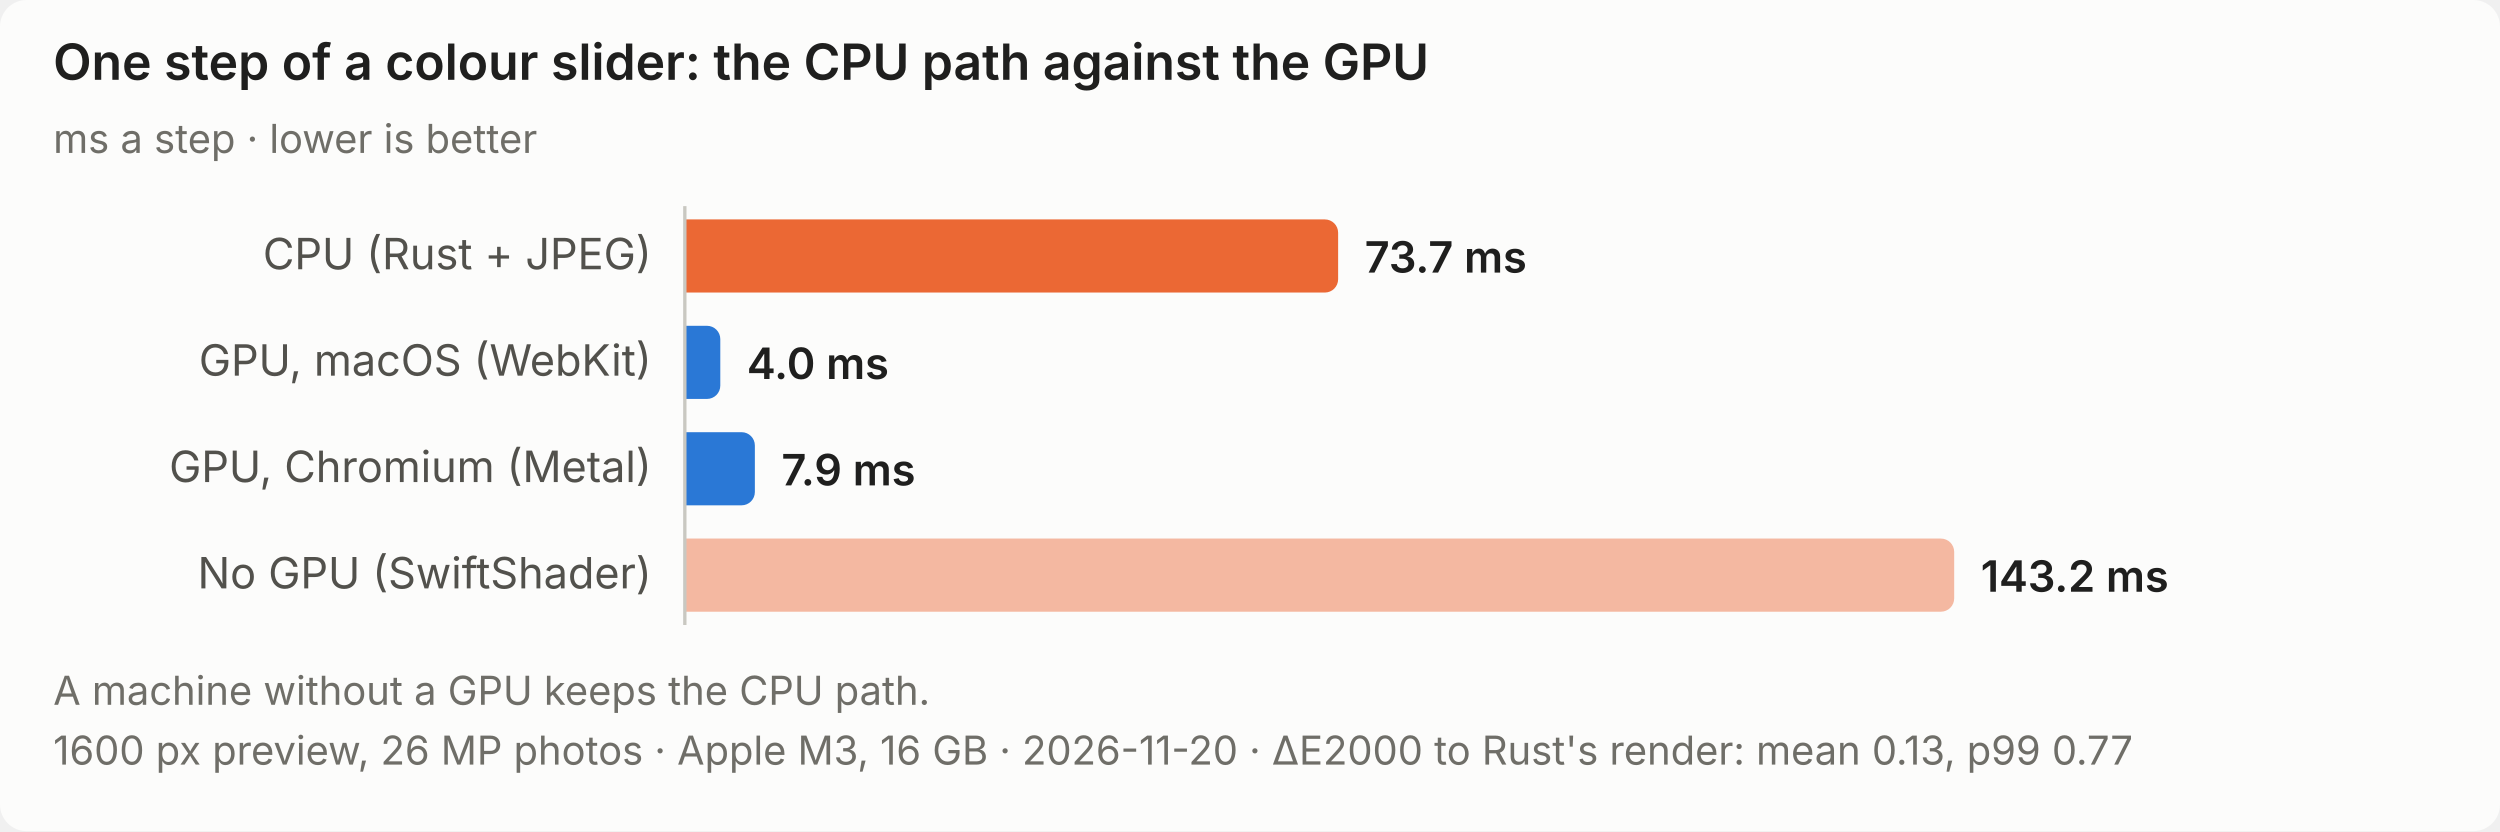
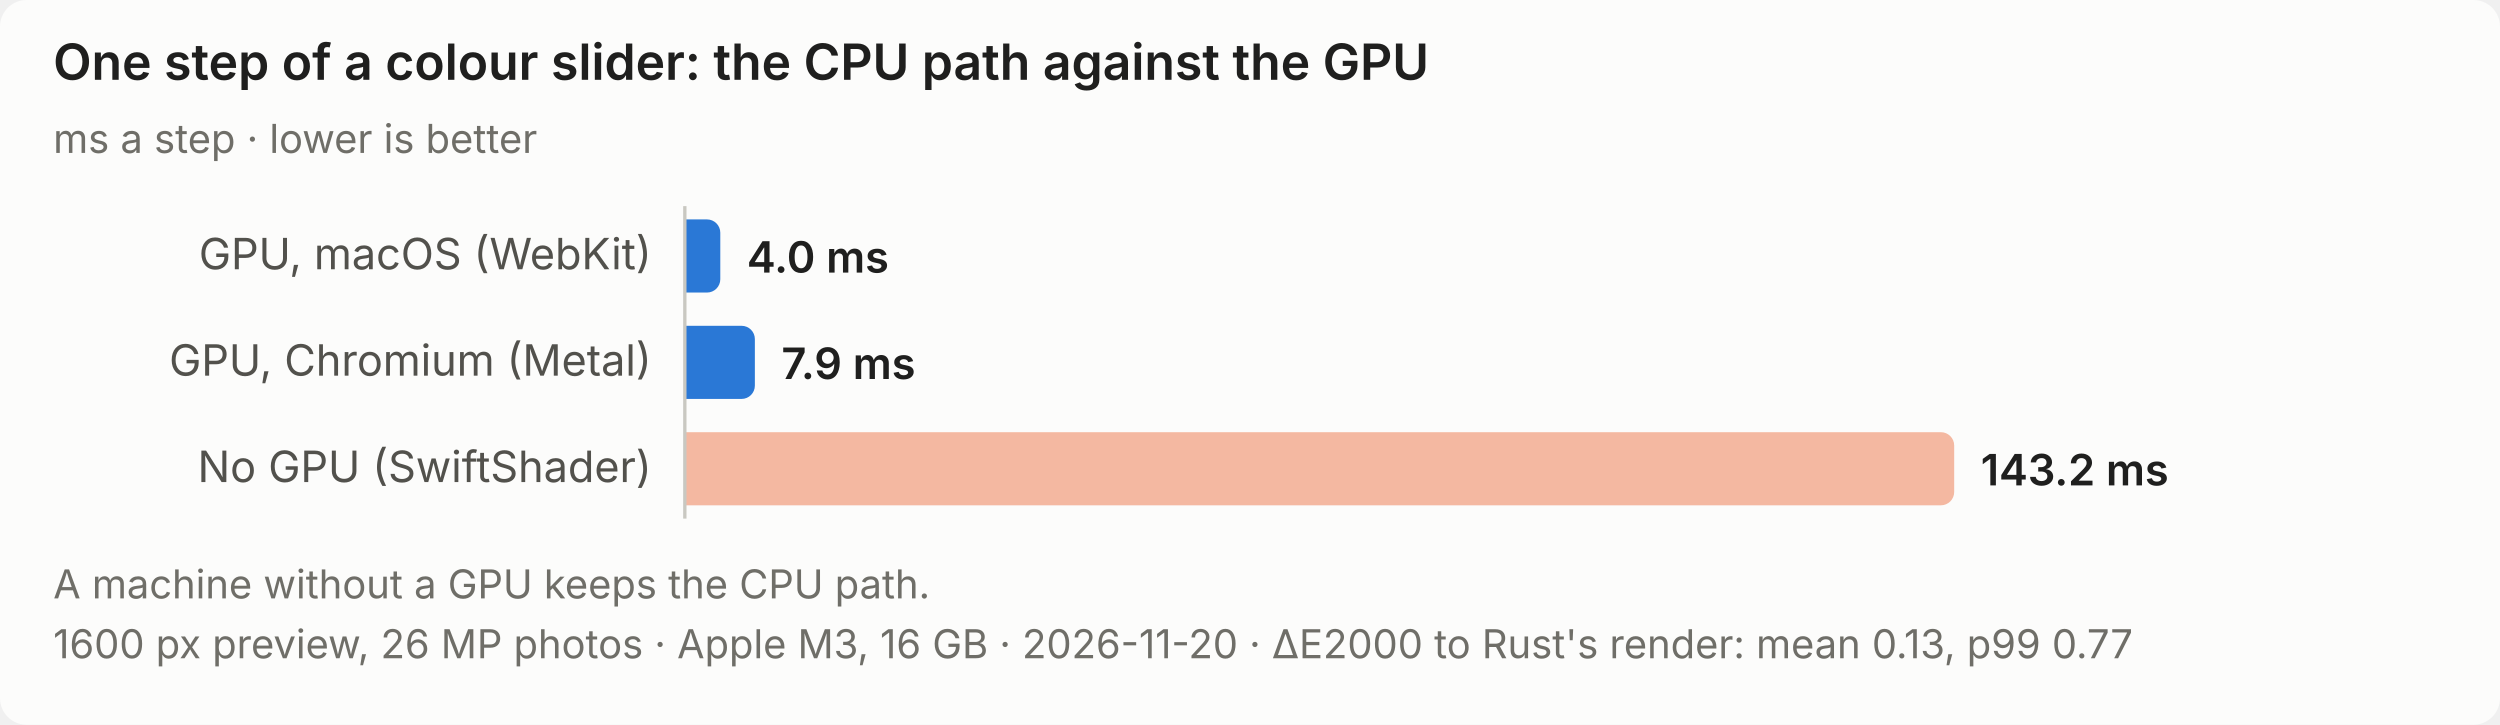
- <svg xmlns="http://www.w3.org/2000/svg" viewBox="-16 -16 752 250" width="752" height="250" role="img" aria-labelledby="t d">
+ <svg xmlns="http://www.w3.org/2000/svg" viewBox="-16 -16 752 218" width="752" height="218" role="img" aria-labelledby="t d">
  <style>
  .bg{fill:#fcfcfb} .t1{fill:#1f1f1e;font:600 13px system-ui,-apple-system,Segoe UI,sans-serif}
  .t2{fill:#52514c;font:13px system-ui,-apple-system,Segoe UI,sans-serif}
  .t3{fill:#6f6e68;font:12px system-ui,-apple-system,Segoe UI,sans-serif}
  .h{font-size:15px} .num{font-variant-numeric:tabular-nums} .axis{stroke:#c9c8c1;stroke-width:1}
  .ref{stroke:#52514c;stroke-width:1.5;stroke-dasharray:4 3} .refw{stroke:#eb6834;stroke-width:1.5;stroke-dasharray:4 3}
  .s1{fill:#2a78d6} .old{fill-opacity:.45} .s2{fill:#eb6834} .s3{fill:#1baf7a} .s4{fill:#eda100} .s5{fill:#e87ba4} .gap{stroke:#fcfcfb;stroke-width:2}
  .in{fill:#fff} .ln{fill:none;stroke:#2a78d6;stroke-width:2;stroke-linejoin:round} .band{fill:#c9c8c1;fill-opacity:.35}
  @media (prefers-color-scheme: dark){
    .bg{fill:#1a1a19} .t1{fill:#f0efec} .t2{fill:#c3c2b7} .t3{fill:#9d9c93} .axis{stroke:#45443f}
    .ref{stroke:#c3c2b7} .refw{stroke:#d95926}
    .s1{fill:#3987e5} .s2{fill:#d95926} .s3{fill:#199e70} .s4{fill:#c98500} .s5{fill:#d55181} .gap{stroke:#1a1a19}
    .ln{stroke:#3987e5} .band{fill:#45443f}
  }
</style>
-   <rect class="bg" x="-16" y="-16" width="752" height="250" rx="8" />
+   <rect class="bg" x="-16" y="-16" width="752" height="218" rx="8" />
  <text class="t1 h" x="0" y="8">One step of a colour slider: the CPU path against the GPU</text>
  <text class="t3" x="0" y="30">ms a step · lower is better</text>
-   <text class="t2" x="180" y="65" text-anchor="end">CPU (Rust + JPEG)</text>
-   <path class="s2" d="M190 50h192.508a4 4 0 0 1 4 4v14a4 4 0 0 1 -4 4h-192.508z" />
-   <text class="t1 num" x="394.508" y="66">73.7 ms</text>
-   <text class="t2" x="180" y="97" text-anchor="end">GPU, macOS (WebKit)</text>
-   <path class="s1" d="M190 82h6.665a4 4 0 0 1 4 4v14a4 4 0 0 1 -4 4h-6.665z" />
-   <text class="t1 num" x="208.665" y="98">4.0 ms</text>
-   <text class="t2" x="180" y="129" text-anchor="end">GPU, Chromium (Metal)</text>
-   <path class="s1" d="M190 114h17.064a4 4 0 0 1 4 4v14a4 4 0 0 1 -4 4h-17.064z" />
-   <text class="t1 num" x="219.064" y="130">7.9 ms</text>
-   <text class="t2" x="180" y="161" text-anchor="end">No GPU (SwiftShader)</text>
-   <path class="s2 old" d="M190 146h377.818a4 4 0 0 1 4 4v14a4 4 0 0 1 -4 4h-377.818z" />
-   <text class="t1 num" x="579.818" y="162">143.2 ms</text>
-   <line class="axis" x1="190" x2="190" y1="46" y2="172" />
-   <text class="t3" x="0" y="196">A machine without a GPU keeps the CPU path.</text>
-   <text class="t3" x="0" y="214">1600 px preview, 26 MP photos · Apple M3, 16 GB · 2026-11-20 · ΔE2000 to Rust's render: mean 0.13, p99 0.77</text>
+   <text class="t2" x="180" y="65" text-anchor="end">GPU, macOS (WebKit)</text>
+   <path class="s1" d="M190 50h6.665a4 4 0 0 1 4 4v14a4 4 0 0 1 -4 4h-6.665z" />
+   <text class="t1 num" x="208.665" y="66">4.0 ms</text>
+   <text class="t2" x="180" y="97" text-anchor="end">GPU, Chromium (Metal)</text>
+   <path class="s1" d="M190 82h17.064a4 4 0 0 1 4 4v14a4 4 0 0 1 -4 4h-17.064z" />
+   <text class="t1 num" x="219.064" y="98">7.9 ms</text>
+   <text class="t2" x="180" y="129" text-anchor="end">No GPU (SwiftShader)</text>
+   <path class="s2 old" d="M190 114h377.818a4 4 0 0 1 4 4v14a4 4 0 0 1 -4 4h-377.818z" />
+   <text class="t1 num" x="579.818" y="130">143.2 ms</text>
+   <line class="axis" x1="190" x2="190" y1="46" y2="140" />
+   <text class="t3" x="0" y="164">A machine without a GPU keeps the CPU path.</text>
+   <text class="t3" x="0" y="182">1600 px preview, 26 MP photos · Apple M3, 16 GB · 2026-11-20 · ΔE2000 to Rust's render: mean 0.13, p99 0.77</text>
</svg>
